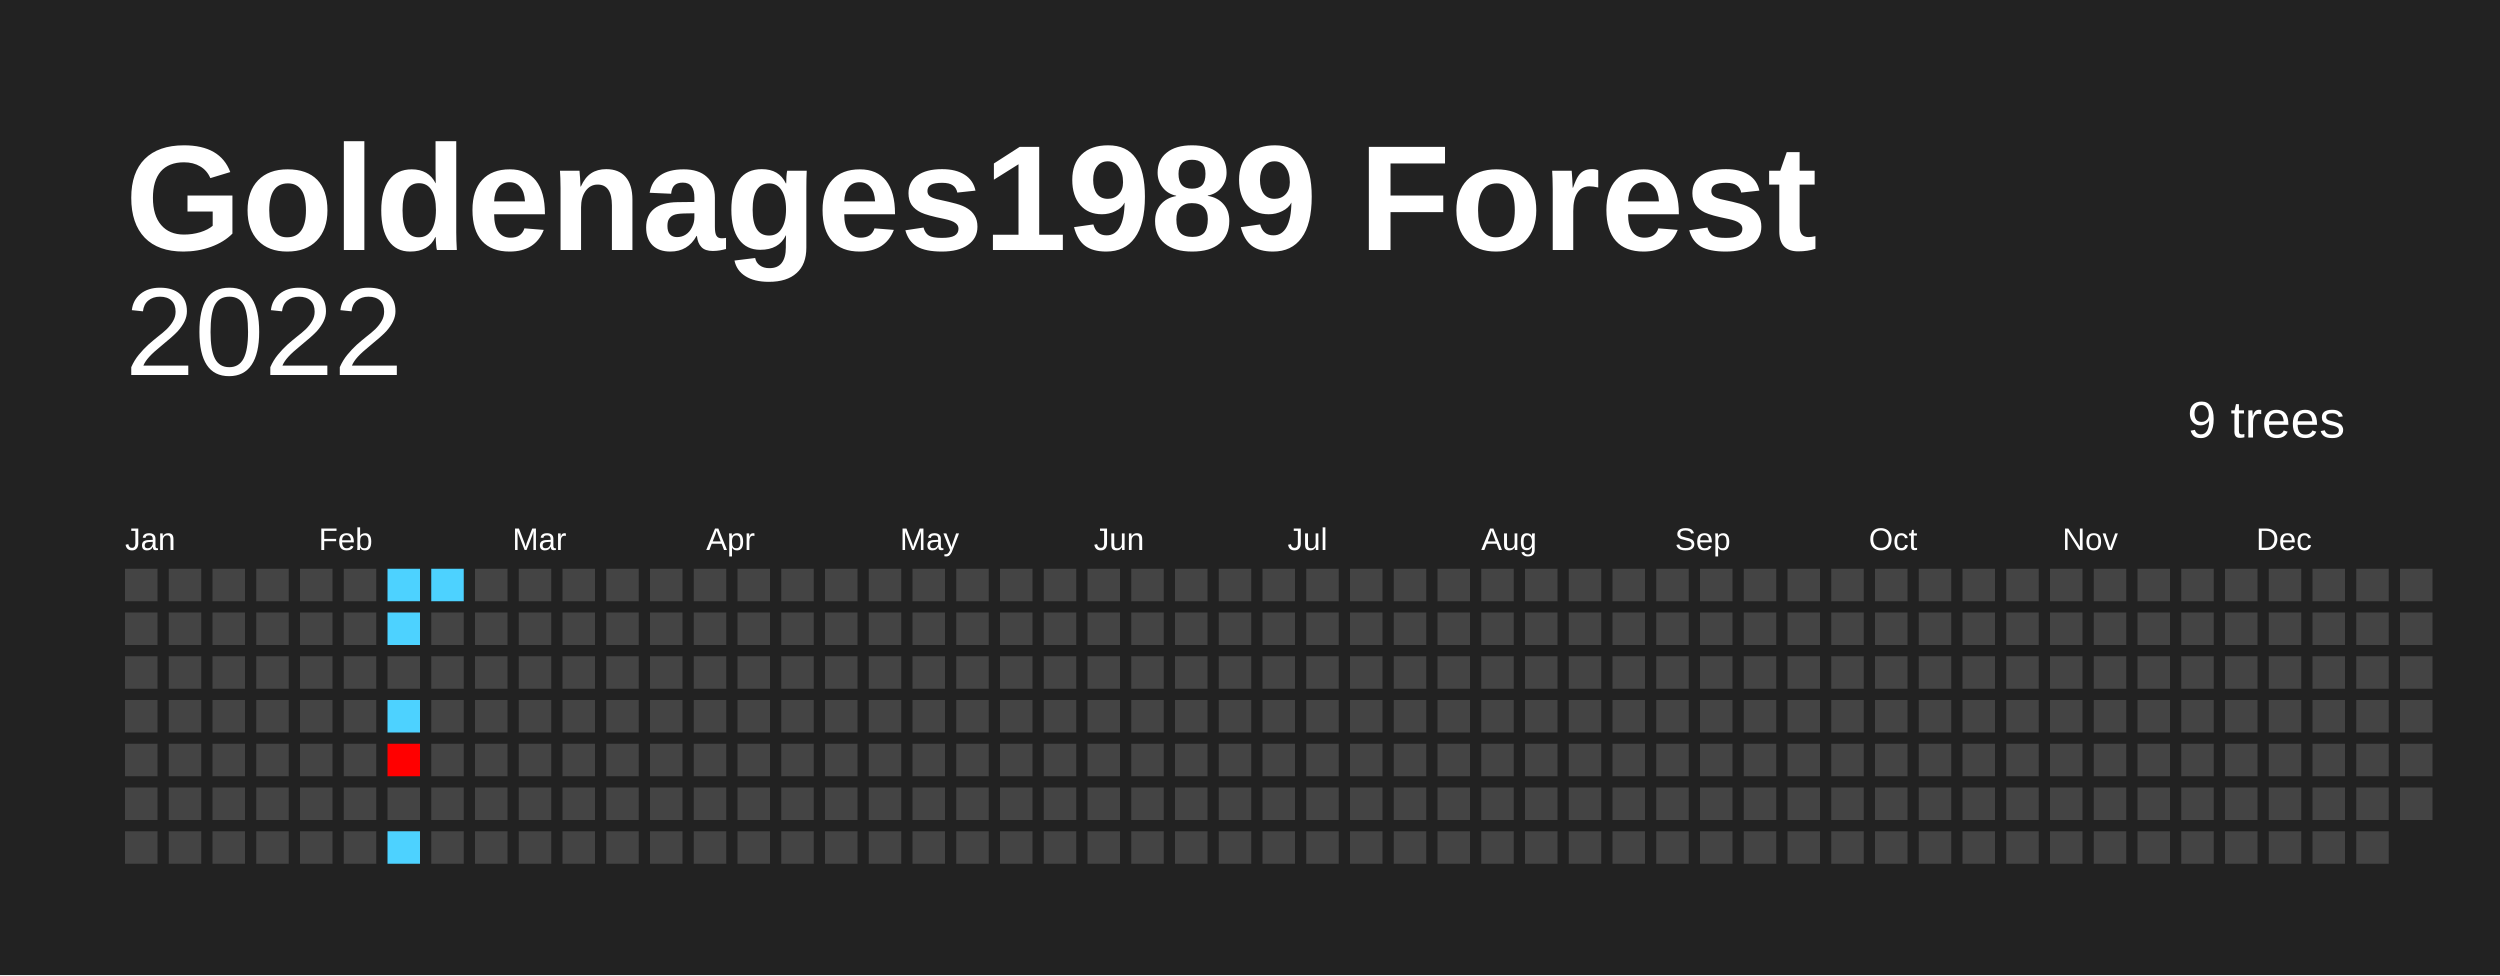
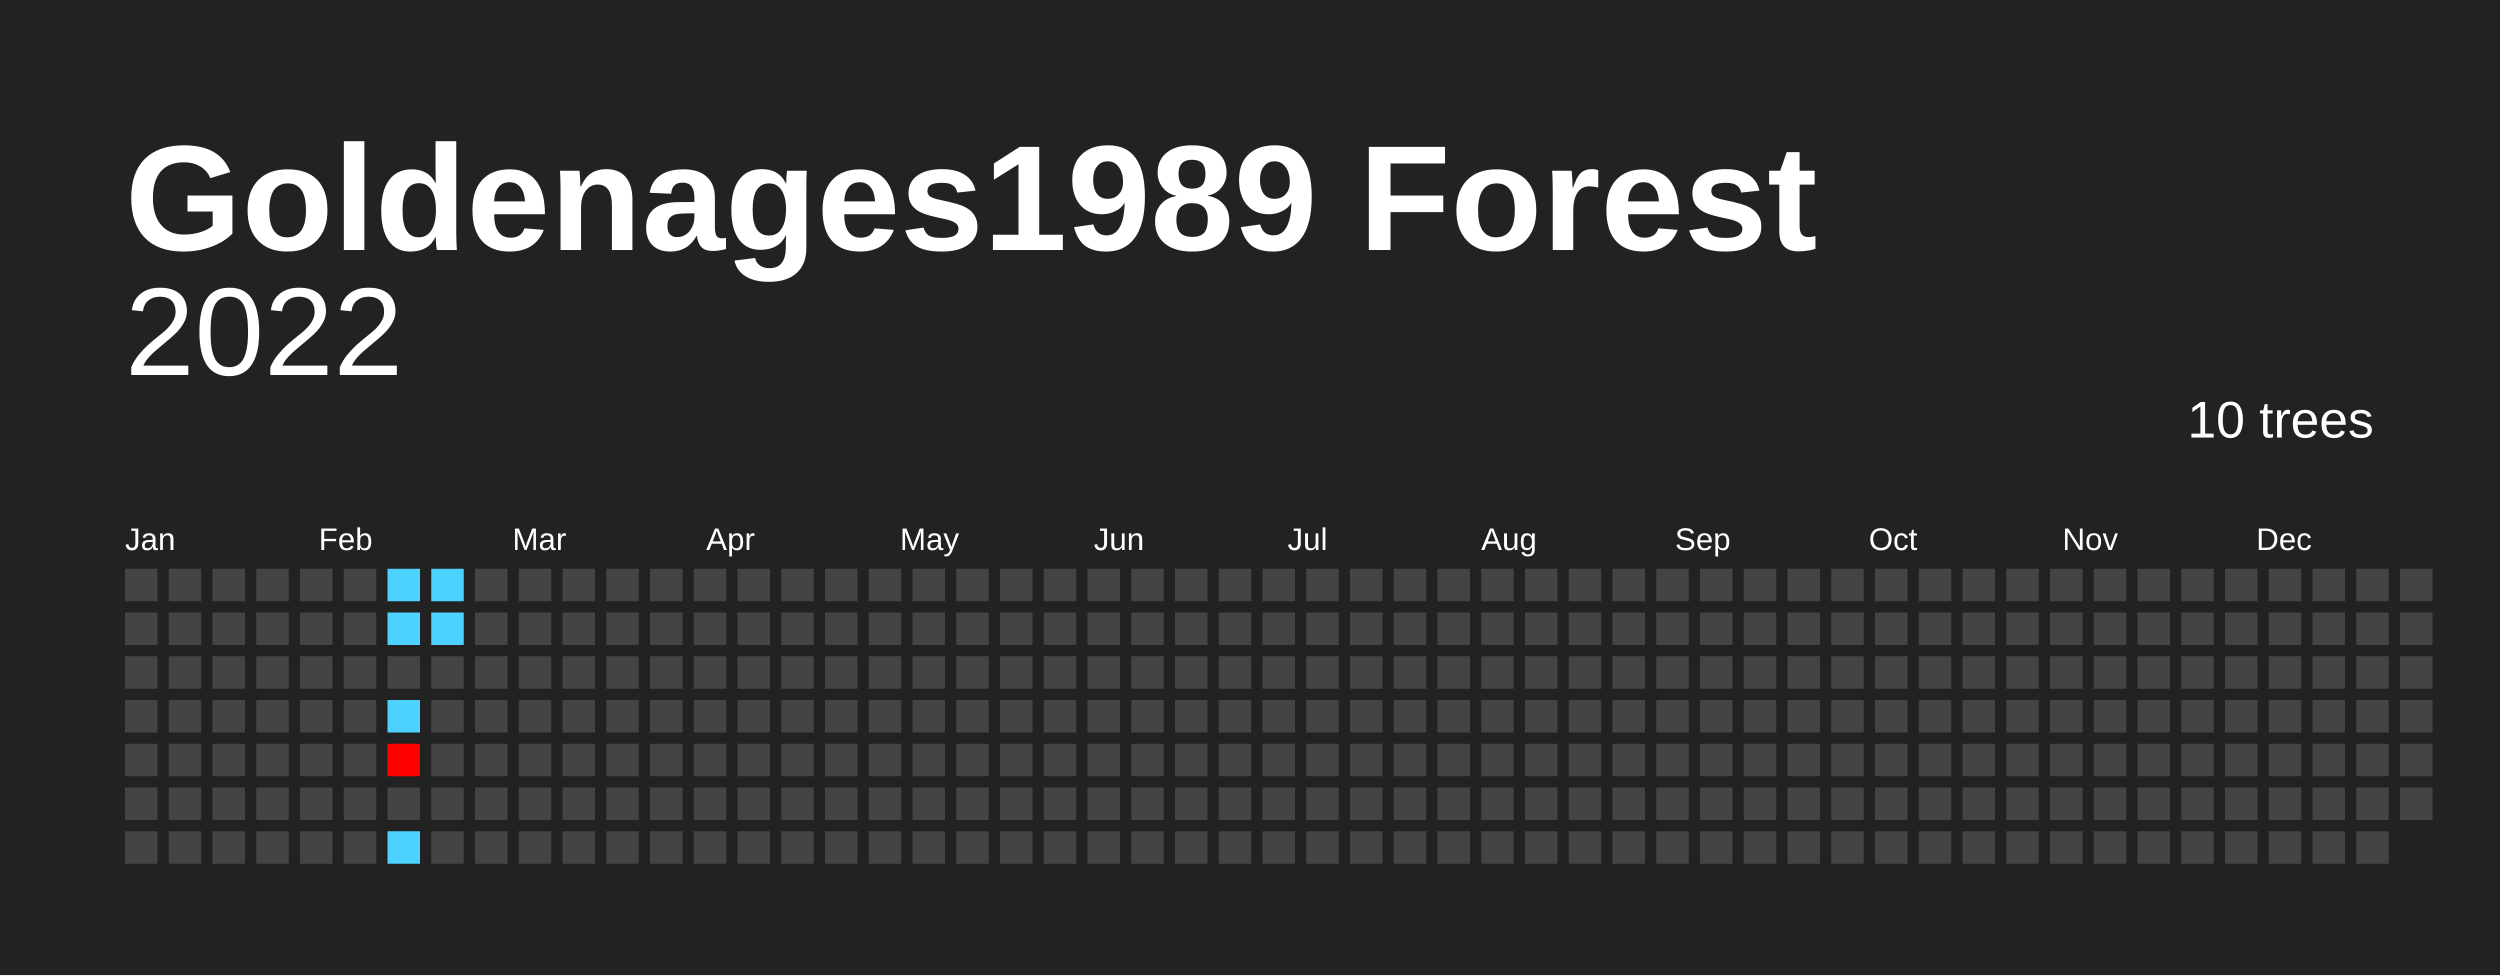
<svg xmlns="http://www.w3.org/2000/svg" baseProfile="full" height="78mm" version="1.1" viewBox="0,0,200,78" width="200mm">
  <defs />
  <rect fill="#222222" height="78" width="200" x="0" y="0" />
  <text fill="#FFFFFF" style="font-size:12px; font-family:Arial; font-weight:bold;" x="10" y="20">Goldenages1989 Forest</text>
  <text alignment-baseline="hanging" fill="#FFFFFF" style="font-size:10.0px; font-family:Arial;" x="10" y="30">2022</text>
-   <text alignment-baseline="hanging" fill="#FFFFFF" style="font-size:4.125px; font-family:Arial;" x="175" y="35">9 trees</text>
+   <text alignment-baseline="hanging" fill="#FFFFFF" style="font-size:4.125px; font-family:Arial;" x="175" y="35">10 trees</text>
  <text fill="#FFFFFF" style="font-size:2.5px; font-family:Arial" x="10.0" y="44">Jan</text>
  <text fill="#FFFFFF" style="font-size:2.5px; font-family:Arial" x="25.5" y="44">Feb</text>
  <text fill="#FFFFFF" style="font-size:2.5px; font-family:Arial" x="41.0" y="44">Mar</text>
  <text fill="#FFFFFF" style="font-size:2.5px; font-family:Arial" x="56.5" y="44">Apr</text>
  <text fill="#FFFFFF" style="font-size:2.5px; font-family:Arial" x="72.0" y="44">May</text>
  <text fill="#FFFFFF" style="font-size:2.5px; font-family:Arial" x="87.5" y="44">Jun</text>
  <text fill="#FFFFFF" style="font-size:2.5px; font-family:Arial" x="103.0" y="44">Jul</text>
  <text fill="#FFFFFF" style="font-size:2.5px; font-family:Arial" x="118.5" y="44">Aug</text>
  <text fill="#FFFFFF" style="font-size:2.5px; font-family:Arial" x="134.0" y="44">Sep</text>
  <text fill="#FFFFFF" style="font-size:2.5px; font-family:Arial" x="149.5" y="44">Oct</text>
  <text fill="#FFFFFF" style="font-size:2.5px; font-family:Arial" x="165.0" y="44">Nov</text>
  <text fill="#FFFFFF" style="font-size:2.5px; font-family:Arial" x="180.5" y="44">Dec</text>
  <rect fill="#444444" height="2.6" width="2.6" x="10.0" y="45.5" />
  <rect fill="#444444" height="2.6" width="2.6" x="10.0" y="49.0" />
  <rect fill="#444444" height="2.6" width="2.6" x="10.0" y="52.5" />
  <rect fill="#444444" height="2.6" width="2.6" x="10.0" y="56.0" />
  <rect fill="#444444" height="2.6" width="2.6" x="10.0" y="59.5" />
  <rect fill="#444444" height="2.6" width="2.6" x="10.0" y="63.0" />
  <rect fill="#444444" height="2.6" width="2.6" x="10.0" y="66.5" />
  <rect fill="#444444" height="2.6" width="2.6" x="13.5" y="45.5" />
  <rect fill="#444444" height="2.6" width="2.6" x="13.5" y="49.0" />
  <rect fill="#444444" height="2.6" width="2.6" x="13.5" y="52.5" />
  <rect fill="#444444" height="2.6" width="2.6" x="13.5" y="56.0" />
  <rect fill="#444444" height="2.6" width="2.6" x="13.5" y="59.5" />
  <rect fill="#444444" height="2.6" width="2.6" x="13.5" y="63.0" />
  <rect fill="#444444" height="2.6" width="2.6" x="13.5" y="66.5" />
  <rect fill="#444444" height="2.6" width="2.6" x="17.0" y="45.5" />
  <rect fill="#444444" height="2.6" width="2.6" x="17.0" y="49.0" />
  <rect fill="#444444" height="2.6" width="2.6" x="17.0" y="52.5" />
  <rect fill="#444444" height="2.6" width="2.6" x="17.0" y="56.0" />
  <rect fill="#444444" height="2.6" width="2.6" x="17.0" y="59.5" />
  <rect fill="#444444" height="2.6" width="2.6" x="17.0" y="63.0" />
  <rect fill="#444444" height="2.6" width="2.6" x="17.0" y="66.5" />
  <rect fill="#444444" height="2.6" width="2.6" x="20.5" y="45.5" />
  <rect fill="#444444" height="2.6" width="2.6" x="20.5" y="49.0" />
  <rect fill="#444444" height="2.6" width="2.6" x="20.5" y="52.5" />
  <rect fill="#444444" height="2.6" width="2.6" x="20.5" y="56.0" />
  <rect fill="#444444" height="2.6" width="2.6" x="20.5" y="59.5" />
  <rect fill="#444444" height="2.6" width="2.6" x="20.5" y="63.0" />
  <rect fill="#444444" height="2.6" width="2.6" x="20.5" y="66.5" />
  <rect fill="#444444" height="2.6" width="2.6" x="24.0" y="45.5" />
  <rect fill="#444444" height="2.6" width="2.6" x="24.0" y="49.0" />
  <rect fill="#444444" height="2.6" width="2.6" x="24.0" y="52.5" />
  <rect fill="#444444" height="2.6" width="2.6" x="24.0" y="56.0" />
  <rect fill="#444444" height="2.6" width="2.6" x="24.0" y="59.5" />
  <rect fill="#444444" height="2.6" width="2.6" x="24.0" y="63.0" />
  <rect fill="#444444" height="2.6" width="2.6" x="24.0" y="66.5" />
  <rect fill="#444444" height="2.6" width="2.6" x="27.5" y="45.5" />
  <rect fill="#444444" height="2.6" width="2.6" x="27.5" y="49.0" />
  <rect fill="#444444" height="2.6" width="2.6" x="27.5" y="52.5" />
  <rect fill="#444444" height="2.6" width="2.6" x="27.5" y="56.0" />
  <rect fill="#444444" height="2.6" width="2.6" x="27.5" y="59.5" />
  <rect fill="#444444" height="2.6" width="2.6" x="27.5" y="63.0" />
  <rect fill="#444444" height="2.6" width="2.6" x="27.5" y="66.5" />
  <rect fill="#4dd2ff" height="2.6" width="2.6" x="31.0" y="45.5" />
  <rect fill="#4dd2ff" height="2.6" width="2.6" x="31.0" y="49.0" />
  <rect fill="#444444" height="2.6" width="2.6" x="31.0" y="52.5" />
  <rect fill="#4dd2ff" height="2.6" width="2.6" x="31.0" y="56.0" />
  <rect fill="#ff0000" height="2.6" width="2.6" x="31.0" y="59.5" />
  <rect fill="#444444" height="2.6" width="2.6" x="31.0" y="63.0" />
  <rect fill="#4dd2ff" height="2.6" width="2.6" x="31.0" y="66.5" />
  <rect fill="#4dd2ff" height="2.6" width="2.6" x="34.5" y="45.5" />
-   <rect fill="#444444" height="2.6" width="2.6" x="34.5" y="49.0" />
+   <rect fill="#4dd2ff" height="2.6" width="2.6" x="34.5" y="49.0" />
  <rect fill="#444444" height="2.6" width="2.6" x="34.5" y="52.5" />
  <rect fill="#444444" height="2.6" width="2.6" x="34.5" y="56.0" />
  <rect fill="#444444" height="2.6" width="2.6" x="34.5" y="59.5" />
  <rect fill="#444444" height="2.6" width="2.6" x="34.5" y="63.0" />
  <rect fill="#444444" height="2.6" width="2.6" x="34.5" y="66.5" />
  <rect fill="#444444" height="2.6" width="2.6" x="38.0" y="45.5" />
  <rect fill="#444444" height="2.6" width="2.6" x="38.0" y="49.0" />
  <rect fill="#444444" height="2.6" width="2.6" x="38.0" y="52.5" />
  <rect fill="#444444" height="2.6" width="2.6" x="38.0" y="56.0" />
  <rect fill="#444444" height="2.6" width="2.6" x="38.0" y="59.5" />
  <rect fill="#444444" height="2.6" width="2.6" x="38.0" y="63.0" />
  <rect fill="#444444" height="2.6" width="2.6" x="38.0" y="66.5" />
  <rect fill="#444444" height="2.6" width="2.6" x="41.5" y="45.5" />
  <rect fill="#444444" height="2.6" width="2.6" x="41.5" y="49.0" />
  <rect fill="#444444" height="2.6" width="2.6" x="41.5" y="52.5" />
  <rect fill="#444444" height="2.6" width="2.6" x="41.5" y="56.0" />
  <rect fill="#444444" height="2.6" width="2.6" x="41.5" y="59.5" />
  <rect fill="#444444" height="2.6" width="2.6" x="41.5" y="63.0" />
  <rect fill="#444444" height="2.6" width="2.6" x="41.5" y="66.5" />
  <rect fill="#444444" height="2.6" width="2.6" x="45.0" y="45.5" />
  <rect fill="#444444" height="2.6" width="2.6" x="45.0" y="49.0" />
  <rect fill="#444444" height="2.6" width="2.6" x="45.0" y="52.5" />
  <rect fill="#444444" height="2.6" width="2.6" x="45.0" y="56.0" />
  <rect fill="#444444" height="2.6" width="2.6" x="45.0" y="59.5" />
  <rect fill="#444444" height="2.6" width="2.6" x="45.0" y="63.0" />
  <rect fill="#444444" height="2.6" width="2.6" x="45.0" y="66.5" />
  <rect fill="#444444" height="2.6" width="2.6" x="48.5" y="45.5" />
  <rect fill="#444444" height="2.6" width="2.6" x="48.5" y="49.0" />
  <rect fill="#444444" height="2.6" width="2.6" x="48.5" y="52.5" />
  <rect fill="#444444" height="2.6" width="2.6" x="48.5" y="56.0" />
  <rect fill="#444444" height="2.6" width="2.6" x="48.5" y="59.5" />
  <rect fill="#444444" height="2.6" width="2.6" x="48.5" y="63.0" />
  <rect fill="#444444" height="2.6" width="2.6" x="48.5" y="66.5" />
  <rect fill="#444444" height="2.6" width="2.6" x="52.0" y="45.5" />
  <rect fill="#444444" height="2.6" width="2.6" x="52.0" y="49.0" />
  <rect fill="#444444" height="2.6" width="2.6" x="52.0" y="52.5" />
  <rect fill="#444444" height="2.6" width="2.6" x="52.0" y="56.0" />
  <rect fill="#444444" height="2.6" width="2.6" x="52.0" y="59.5" />
  <rect fill="#444444" height="2.6" width="2.6" x="52.0" y="63.0" />
  <rect fill="#444444" height="2.6" width="2.6" x="52.0" y="66.5" />
  <rect fill="#444444" height="2.6" width="2.6" x="55.5" y="45.5" />
  <rect fill="#444444" height="2.6" width="2.6" x="55.5" y="49.0" />
  <rect fill="#444444" height="2.6" width="2.6" x="55.5" y="52.5" />
  <rect fill="#444444" height="2.6" width="2.6" x="55.5" y="56.0" />
  <rect fill="#444444" height="2.6" width="2.6" x="55.5" y="59.5" />
  <rect fill="#444444" height="2.6" width="2.6" x="55.5" y="63.0" />
  <rect fill="#444444" height="2.6" width="2.6" x="55.5" y="66.5" />
  <rect fill="#444444" height="2.6" width="2.6" x="59.0" y="45.5" />
  <rect fill="#444444" height="2.6" width="2.6" x="59.0" y="49.0" />
  <rect fill="#444444" height="2.6" width="2.6" x="59.0" y="52.5" />
  <rect fill="#444444" height="2.6" width="2.6" x="59.0" y="56.0" />
  <rect fill="#444444" height="2.6" width="2.6" x="59.0" y="59.5" />
  <rect fill="#444444" height="2.6" width="2.6" x="59.0" y="63.0" />
  <rect fill="#444444" height="2.6" width="2.6" x="59.0" y="66.5" />
  <rect fill="#444444" height="2.6" width="2.6" x="62.5" y="45.5" />
  <rect fill="#444444" height="2.6" width="2.6" x="62.5" y="49.0" />
  <rect fill="#444444" height="2.6" width="2.6" x="62.5" y="52.5" />
  <rect fill="#444444" height="2.6" width="2.6" x="62.5" y="56.0" />
  <rect fill="#444444" height="2.6" width="2.6" x="62.5" y="59.5" />
  <rect fill="#444444" height="2.6" width="2.6" x="62.5" y="63.0" />
  <rect fill="#444444" height="2.6" width="2.6" x="62.5" y="66.5" />
  <rect fill="#444444" height="2.6" width="2.6" x="66.0" y="45.5" />
  <rect fill="#444444" height="2.6" width="2.6" x="66.0" y="49.0" />
  <rect fill="#444444" height="2.6" width="2.6" x="66.0" y="52.5" />
  <rect fill="#444444" height="2.6" width="2.6" x="66.0" y="56.0" />
  <rect fill="#444444" height="2.6" width="2.6" x="66.0" y="59.5" />
  <rect fill="#444444" height="2.6" width="2.6" x="66.0" y="63.0" />
  <rect fill="#444444" height="2.6" width="2.6" x="66.0" y="66.5" />
  <rect fill="#444444" height="2.6" width="2.6" x="69.5" y="45.5" />
  <rect fill="#444444" height="2.6" width="2.6" x="69.5" y="49.0" />
  <rect fill="#444444" height="2.6" width="2.6" x="69.5" y="52.5" />
  <rect fill="#444444" height="2.6" width="2.6" x="69.5" y="56.0" />
  <rect fill="#444444" height="2.6" width="2.6" x="69.5" y="59.5" />
  <rect fill="#444444" height="2.6" width="2.6" x="69.5" y="63.0" />
  <rect fill="#444444" height="2.6" width="2.6" x="69.5" y="66.5" />
  <rect fill="#444444" height="2.6" width="2.6" x="73.0" y="45.5" />
  <rect fill="#444444" height="2.6" width="2.6" x="73.0" y="49.0" />
  <rect fill="#444444" height="2.6" width="2.6" x="73.0" y="52.5" />
  <rect fill="#444444" height="2.6" width="2.6" x="73.0" y="56.0" />
  <rect fill="#444444" height="2.6" width="2.6" x="73.0" y="59.5" />
  <rect fill="#444444" height="2.6" width="2.6" x="73.0" y="63.0" />
  <rect fill="#444444" height="2.6" width="2.6" x="73.0" y="66.5" />
  <rect fill="#444444" height="2.6" width="2.6" x="76.5" y="45.5" />
  <rect fill="#444444" height="2.6" width="2.6" x="76.5" y="49.0" />
  <rect fill="#444444" height="2.6" width="2.6" x="76.5" y="52.5" />
  <rect fill="#444444" height="2.6" width="2.6" x="76.5" y="56.0" />
  <rect fill="#444444" height="2.6" width="2.6" x="76.5" y="59.5" />
  <rect fill="#444444" height="2.6" width="2.6" x="76.5" y="63.0" />
  <rect fill="#444444" height="2.6" width="2.6" x="76.5" y="66.5" />
  <rect fill="#444444" height="2.6" width="2.6" x="80.0" y="45.5" />
  <rect fill="#444444" height="2.6" width="2.6" x="80.0" y="49.0" />
  <rect fill="#444444" height="2.6" width="2.6" x="80.0" y="52.5" />
  <rect fill="#444444" height="2.6" width="2.6" x="80.0" y="56.0" />
  <rect fill="#444444" height="2.6" width="2.6" x="80.0" y="59.5" />
  <rect fill="#444444" height="2.6" width="2.6" x="80.0" y="63.0" />
  <rect fill="#444444" height="2.6" width="2.6" x="80.0" y="66.5" />
  <rect fill="#444444" height="2.6" width="2.6" x="83.5" y="45.5" />
  <rect fill="#444444" height="2.6" width="2.6" x="83.5" y="49.0" />
  <rect fill="#444444" height="2.6" width="2.6" x="83.5" y="52.5" />
  <rect fill="#444444" height="2.6" width="2.6" x="83.5" y="56.0" />
  <rect fill="#444444" height="2.6" width="2.6" x="83.5" y="59.5" />
  <rect fill="#444444" height="2.6" width="2.6" x="83.5" y="63.0" />
  <rect fill="#444444" height="2.6" width="2.6" x="83.5" y="66.5" />
  <rect fill="#444444" height="2.6" width="2.6" x="87.0" y="45.5" />
  <rect fill="#444444" height="2.6" width="2.6" x="87.0" y="49.0" />
  <rect fill="#444444" height="2.6" width="2.6" x="87.0" y="52.5" />
  <rect fill="#444444" height="2.6" width="2.6" x="87.0" y="56.0" />
  <rect fill="#444444" height="2.6" width="2.6" x="87.0" y="59.5" />
  <rect fill="#444444" height="2.6" width="2.6" x="87.0" y="63.0" />
  <rect fill="#444444" height="2.6" width="2.6" x="87.0" y="66.5" />
  <rect fill="#444444" height="2.6" width="2.6" x="90.5" y="45.5" />
  <rect fill="#444444" height="2.6" width="2.6" x="90.5" y="49.0" />
  <rect fill="#444444" height="2.6" width="2.6" x="90.5" y="52.5" />
  <rect fill="#444444" height="2.6" width="2.6" x="90.5" y="56.0" />
  <rect fill="#444444" height="2.6" width="2.6" x="90.5" y="59.5" />
  <rect fill="#444444" height="2.6" width="2.6" x="90.5" y="63.0" />
  <rect fill="#444444" height="2.6" width="2.6" x="90.5" y="66.5" />
  <rect fill="#444444" height="2.6" width="2.6" x="94.0" y="45.5" />
  <rect fill="#444444" height="2.6" width="2.6" x="94.0" y="49.0" />
  <rect fill="#444444" height="2.6" width="2.6" x="94.0" y="52.5" />
  <rect fill="#444444" height="2.6" width="2.6" x="94.0" y="56.0" />
  <rect fill="#444444" height="2.6" width="2.6" x="94.0" y="59.5" />
  <rect fill="#444444" height="2.6" width="2.6" x="94.0" y="63.0" />
  <rect fill="#444444" height="2.6" width="2.6" x="94.0" y="66.5" />
  <rect fill="#444444" height="2.6" width="2.6" x="97.5" y="45.5" />
  <rect fill="#444444" height="2.6" width="2.6" x="97.5" y="49.0" />
  <rect fill="#444444" height="2.6" width="2.6" x="97.5" y="52.5" />
  <rect fill="#444444" height="2.6" width="2.6" x="97.5" y="56.0" />
  <rect fill="#444444" height="2.6" width="2.6" x="97.5" y="59.5" />
  <rect fill="#444444" height="2.6" width="2.6" x="97.5" y="63.0" />
  <rect fill="#444444" height="2.6" width="2.6" x="97.5" y="66.5" />
  <rect fill="#444444" height="2.6" width="2.6" x="101.0" y="45.5" />
  <rect fill="#444444" height="2.6" width="2.6" x="101.0" y="49.0" />
  <rect fill="#444444" height="2.6" width="2.6" x="101.0" y="52.5" />
  <rect fill="#444444" height="2.6" width="2.6" x="101.0" y="56.0" />
  <rect fill="#444444" height="2.6" width="2.6" x="101.0" y="59.5" />
  <rect fill="#444444" height="2.6" width="2.6" x="101.0" y="63.0" />
  <rect fill="#444444" height="2.6" width="2.6" x="101.0" y="66.5" />
  <rect fill="#444444" height="2.6" width="2.6" x="104.5" y="45.5" />
  <rect fill="#444444" height="2.6" width="2.6" x="104.5" y="49.0" />
  <rect fill="#444444" height="2.6" width="2.6" x="104.5" y="52.5" />
  <rect fill="#444444" height="2.6" width="2.6" x="104.5" y="56.0" />
  <rect fill="#444444" height="2.6" width="2.6" x="104.5" y="59.5" />
  <rect fill="#444444" height="2.6" width="2.6" x="104.5" y="63.0" />
  <rect fill="#444444" height="2.6" width="2.6" x="104.5" y="66.5" />
  <rect fill="#444444" height="2.6" width="2.6" x="108.0" y="45.5" />
  <rect fill="#444444" height="2.6" width="2.6" x="108.0" y="49.0" />
  <rect fill="#444444" height="2.6" width="2.6" x="108.0" y="52.5" />
  <rect fill="#444444" height="2.6" width="2.6" x="108.0" y="56.0" />
  <rect fill="#444444" height="2.6" width="2.6" x="108.0" y="59.5" />
  <rect fill="#444444" height="2.6" width="2.6" x="108.0" y="63.0" />
  <rect fill="#444444" height="2.6" width="2.6" x="108.0" y="66.5" />
  <rect fill="#444444" height="2.6" width="2.6" x="111.5" y="45.5" />
  <rect fill="#444444" height="2.6" width="2.6" x="111.5" y="49.0" />
  <rect fill="#444444" height="2.6" width="2.6" x="111.5" y="52.5" />
  <rect fill="#444444" height="2.6" width="2.6" x="111.5" y="56.0" />
  <rect fill="#444444" height="2.6" width="2.6" x="111.5" y="59.5" />
  <rect fill="#444444" height="2.6" width="2.6" x="111.5" y="63.0" />
  <rect fill="#444444" height="2.6" width="2.6" x="111.5" y="66.5" />
  <rect fill="#444444" height="2.6" width="2.6" x="115.0" y="45.5" />
  <rect fill="#444444" height="2.6" width="2.6" x="115.0" y="49.0" />
  <rect fill="#444444" height="2.6" width="2.6" x="115.0" y="52.5" />
  <rect fill="#444444" height="2.6" width="2.6" x="115.0" y="56.0" />
  <rect fill="#444444" height="2.6" width="2.6" x="115.0" y="59.5" />
  <rect fill="#444444" height="2.6" width="2.6" x="115.0" y="63.0" />
  <rect fill="#444444" height="2.6" width="2.6" x="115.0" y="66.5" />
  <rect fill="#444444" height="2.6" width="2.6" x="118.5" y="45.5" />
  <rect fill="#444444" height="2.6" width="2.6" x="118.5" y="49.0" />
  <rect fill="#444444" height="2.6" width="2.6" x="118.5" y="52.5" />
  <rect fill="#444444" height="2.6" width="2.6" x="118.5" y="56.0" />
  <rect fill="#444444" height="2.6" width="2.6" x="118.5" y="59.5" />
  <rect fill="#444444" height="2.6" width="2.6" x="118.5" y="63.0" />
  <rect fill="#444444" height="2.6" width="2.6" x="118.5" y="66.5" />
  <rect fill="#444444" height="2.6" width="2.6" x="122.0" y="45.5" />
  <rect fill="#444444" height="2.6" width="2.6" x="122.0" y="49.0" />
  <rect fill="#444444" height="2.6" width="2.6" x="122.0" y="52.5" />
  <rect fill="#444444" height="2.6" width="2.6" x="122.0" y="56.0" />
  <rect fill="#444444" height="2.6" width="2.6" x="122.0" y="59.5" />
  <rect fill="#444444" height="2.6" width="2.6" x="122.0" y="63.0" />
  <rect fill="#444444" height="2.6" width="2.6" x="122.0" y="66.5" />
  <rect fill="#444444" height="2.6" width="2.6" x="125.5" y="45.5" />
  <rect fill="#444444" height="2.6" width="2.6" x="125.5" y="49.0" />
  <rect fill="#444444" height="2.6" width="2.6" x="125.5" y="52.5" />
  <rect fill="#444444" height="2.6" width="2.6" x="125.5" y="56.0" />
  <rect fill="#444444" height="2.6" width="2.6" x="125.5" y="59.5" />
  <rect fill="#444444" height="2.6" width="2.6" x="125.5" y="63.0" />
  <rect fill="#444444" height="2.6" width="2.6" x="125.5" y="66.5" />
  <rect fill="#444444" height="2.6" width="2.6" x="129.0" y="45.5" />
  <rect fill="#444444" height="2.6" width="2.6" x="129.0" y="49.0" />
  <rect fill="#444444" height="2.6" width="2.6" x="129.0" y="52.5" />
  <rect fill="#444444" height="2.6" width="2.6" x="129.0" y="56.0" />
  <rect fill="#444444" height="2.6" width="2.6" x="129.0" y="59.5" />
  <rect fill="#444444" height="2.6" width="2.6" x="129.0" y="63.0" />
  <rect fill="#444444" height="2.6" width="2.6" x="129.0" y="66.5" />
  <rect fill="#444444" height="2.6" width="2.6" x="132.5" y="45.5" />
  <rect fill="#444444" height="2.6" width="2.6" x="132.5" y="49.0" />
  <rect fill="#444444" height="2.6" width="2.6" x="132.5" y="52.5" />
  <rect fill="#444444" height="2.6" width="2.6" x="132.5" y="56.0" />
  <rect fill="#444444" height="2.6" width="2.6" x="132.5" y="59.5" />
  <rect fill="#444444" height="2.6" width="2.6" x="132.5" y="63.0" />
  <rect fill="#444444" height="2.6" width="2.6" x="132.5" y="66.5" />
  <rect fill="#444444" height="2.6" width="2.6" x="136.0" y="45.5" />
  <rect fill="#444444" height="2.6" width="2.6" x="136.0" y="49.0" />
  <rect fill="#444444" height="2.6" width="2.6" x="136.0" y="52.5" />
  <rect fill="#444444" height="2.6" width="2.6" x="136.0" y="56.0" />
  <rect fill="#444444" height="2.6" width="2.6" x="136.0" y="59.5" />
  <rect fill="#444444" height="2.6" width="2.6" x="136.0" y="63.0" />
  <rect fill="#444444" height="2.6" width="2.6" x="136.0" y="66.5" />
  <rect fill="#444444" height="2.6" width="2.6" x="139.5" y="45.5" />
  <rect fill="#444444" height="2.6" width="2.6" x="139.5" y="49.0" />
  <rect fill="#444444" height="2.6" width="2.6" x="139.5" y="52.5" />
  <rect fill="#444444" height="2.6" width="2.6" x="139.5" y="56.0" />
  <rect fill="#444444" height="2.6" width="2.6" x="139.5" y="59.5" />
  <rect fill="#444444" height="2.6" width="2.6" x="139.5" y="63.0" />
  <rect fill="#444444" height="2.6" width="2.6" x="139.5" y="66.5" />
  <rect fill="#444444" height="2.6" width="2.6" x="143.0" y="45.5" />
  <rect fill="#444444" height="2.6" width="2.6" x="143.0" y="49.0" />
  <rect fill="#444444" height="2.6" width="2.6" x="143.0" y="52.5" />
  <rect fill="#444444" height="2.6" width="2.6" x="143.0" y="56.0" />
  <rect fill="#444444" height="2.6" width="2.6" x="143.0" y="59.5" />
  <rect fill="#444444" height="2.6" width="2.6" x="143.0" y="63.0" />
  <rect fill="#444444" height="2.6" width="2.6" x="143.0" y="66.5" />
  <rect fill="#444444" height="2.6" width="2.6" x="146.5" y="45.5" />
  <rect fill="#444444" height="2.6" width="2.6" x="146.5" y="49.0" />
  <rect fill="#444444" height="2.6" width="2.6" x="146.5" y="52.5" />
  <rect fill="#444444" height="2.6" width="2.6" x="146.5" y="56.0" />
  <rect fill="#444444" height="2.6" width="2.6" x="146.5" y="59.5" />
  <rect fill="#444444" height="2.6" width="2.6" x="146.5" y="63.0" />
  <rect fill="#444444" height="2.6" width="2.6" x="146.5" y="66.5" />
  <rect fill="#444444" height="2.6" width="2.6" x="150.0" y="45.5" />
  <rect fill="#444444" height="2.6" width="2.6" x="150.0" y="49.0" />
  <rect fill="#444444" height="2.6" width="2.6" x="150.0" y="52.5" />
  <rect fill="#444444" height="2.6" width="2.6" x="150.0" y="56.0" />
  <rect fill="#444444" height="2.6" width="2.6" x="150.0" y="59.5" />
  <rect fill="#444444" height="2.6" width="2.6" x="150.0" y="63.0" />
  <rect fill="#444444" height="2.6" width="2.6" x="150.0" y="66.5" />
  <rect fill="#444444" height="2.6" width="2.6" x="153.5" y="45.5" />
  <rect fill="#444444" height="2.6" width="2.6" x="153.5" y="49.0" />
  <rect fill="#444444" height="2.6" width="2.6" x="153.5" y="52.5" />
  <rect fill="#444444" height="2.6" width="2.6" x="153.5" y="56.0" />
  <rect fill="#444444" height="2.6" width="2.6" x="153.5" y="59.5" />
  <rect fill="#444444" height="2.6" width="2.6" x="153.5" y="63.0" />
  <rect fill="#444444" height="2.6" width="2.6" x="153.5" y="66.5" />
  <rect fill="#444444" height="2.6" width="2.6" x="157.0" y="45.5" />
  <rect fill="#444444" height="2.6" width="2.6" x="157.0" y="49.0" />
  <rect fill="#444444" height="2.6" width="2.6" x="157.0" y="52.5" />
  <rect fill="#444444" height="2.6" width="2.6" x="157.0" y="56.0" />
  <rect fill="#444444" height="2.6" width="2.6" x="157.0" y="59.5" />
  <rect fill="#444444" height="2.6" width="2.6" x="157.0" y="63.0" />
  <rect fill="#444444" height="2.6" width="2.6" x="157.0" y="66.5" />
  <rect fill="#444444" height="2.6" width="2.6" x="160.5" y="45.5" />
  <rect fill="#444444" height="2.6" width="2.6" x="160.5" y="49.0" />
  <rect fill="#444444" height="2.6" width="2.6" x="160.5" y="52.5" />
  <rect fill="#444444" height="2.6" width="2.6" x="160.5" y="56.0" />
  <rect fill="#444444" height="2.6" width="2.6" x="160.5" y="59.5" />
  <rect fill="#444444" height="2.6" width="2.6" x="160.5" y="63.0" />
  <rect fill="#444444" height="2.6" width="2.6" x="160.5" y="66.5" />
  <rect fill="#444444" height="2.6" width="2.6" x="164.0" y="45.5" />
  <rect fill="#444444" height="2.6" width="2.6" x="164.0" y="49.0" />
  <rect fill="#444444" height="2.6" width="2.6" x="164.0" y="52.5" />
  <rect fill="#444444" height="2.6" width="2.6" x="164.0" y="56.0" />
  <rect fill="#444444" height="2.6" width="2.6" x="164.0" y="59.5" />
  <rect fill="#444444" height="2.6" width="2.6" x="164.0" y="63.0" />
  <rect fill="#444444" height="2.6" width="2.6" x="164.0" y="66.5" />
  <rect fill="#444444" height="2.6" width="2.6" x="167.5" y="45.5" />
  <rect fill="#444444" height="2.6" width="2.6" x="167.5" y="49.0" />
  <rect fill="#444444" height="2.6" width="2.6" x="167.5" y="52.5" />
  <rect fill="#444444" height="2.6" width="2.6" x="167.5" y="56.0" />
  <rect fill="#444444" height="2.6" width="2.6" x="167.5" y="59.5" />
  <rect fill="#444444" height="2.6" width="2.6" x="167.5" y="63.0" />
  <rect fill="#444444" height="2.6" width="2.6" x="167.5" y="66.5" />
  <rect fill="#444444" height="2.6" width="2.6" x="171.0" y="45.5" />
  <rect fill="#444444" height="2.6" width="2.6" x="171.0" y="49.0" />
  <rect fill="#444444" height="2.6" width="2.6" x="171.0" y="52.5" />
  <rect fill="#444444" height="2.6" width="2.6" x="171.0" y="56.0" />
  <rect fill="#444444" height="2.6" width="2.6" x="171.0" y="59.5" />
  <rect fill="#444444" height="2.6" width="2.6" x="171.0" y="63.0" />
  <rect fill="#444444" height="2.6" width="2.6" x="171.0" y="66.5" />
  <rect fill="#444444" height="2.6" width="2.6" x="174.5" y="45.5" />
  <rect fill="#444444" height="2.6" width="2.6" x="174.5" y="49.0" />
  <rect fill="#444444" height="2.6" width="2.6" x="174.5" y="52.5" />
  <rect fill="#444444" height="2.6" width="2.6" x="174.5" y="56.0" />
  <rect fill="#444444" height="2.6" width="2.6" x="174.5" y="59.5" />
  <rect fill="#444444" height="2.6" width="2.6" x="174.5" y="63.0" />
  <rect fill="#444444" height="2.6" width="2.6" x="174.5" y="66.5" />
  <rect fill="#444444" height="2.6" width="2.6" x="178.0" y="45.5" />
  <rect fill="#444444" height="2.6" width="2.6" x="178.0" y="49.0" />
  <rect fill="#444444" height="2.6" width="2.6" x="178.0" y="52.5" />
  <rect fill="#444444" height="2.6" width="2.6" x="178.0" y="56.0" />
  <rect fill="#444444" height="2.6" width="2.6" x="178.0" y="59.5" />
  <rect fill="#444444" height="2.6" width="2.6" x="178.0" y="63.0" />
  <rect fill="#444444" height="2.6" width="2.6" x="178.0" y="66.5" />
  <rect fill="#444444" height="2.6" width="2.6" x="181.5" y="45.5" />
  <rect fill="#444444" height="2.6" width="2.6" x="181.5" y="49.0" />
  <rect fill="#444444" height="2.6" width="2.6" x="181.5" y="52.5" />
  <rect fill="#444444" height="2.6" width="2.6" x="181.5" y="56.0" />
  <rect fill="#444444" height="2.6" width="2.6" x="181.5" y="59.5" />
  <rect fill="#444444" height="2.6" width="2.6" x="181.5" y="63.0" />
  <rect fill="#444444" height="2.6" width="2.6" x="181.5" y="66.5" />
  <rect fill="#444444" height="2.6" width="2.6" x="185.0" y="45.5" />
  <rect fill="#444444" height="2.6" width="2.6" x="185.0" y="49.0" />
  <rect fill="#444444" height="2.6" width="2.6" x="185.0" y="52.5" />
  <rect fill="#444444" height="2.6" width="2.6" x="185.0" y="56.0" />
  <rect fill="#444444" height="2.6" width="2.6" x="185.0" y="59.5" />
  <rect fill="#444444" height="2.6" width="2.6" x="185.0" y="63.0" />
  <rect fill="#444444" height="2.6" width="2.6" x="185.0" y="66.5" />
  <rect fill="#444444" height="2.6" width="2.6" x="188.5" y="45.5" />
  <rect fill="#444444" height="2.6" width="2.6" x="188.5" y="49.0" />
  <rect fill="#444444" height="2.6" width="2.6" x="188.5" y="52.5" />
  <rect fill="#444444" height="2.6" width="2.6" x="188.5" y="56.0" />
  <rect fill="#444444" height="2.6" width="2.6" x="188.5" y="59.5" />
  <rect fill="#444444" height="2.6" width="2.6" x="188.5" y="63.0" />
  <rect fill="#444444" height="2.6" width="2.6" x="188.5" y="66.5" />
  <rect fill="#444444" height="2.6" width="2.6" x="192.0" y="45.5" />
  <rect fill="#444444" height="2.6" width="2.6" x="192.0" y="49.0" />
  <rect fill="#444444" height="2.6" width="2.6" x="192.0" y="52.5" />
  <rect fill="#444444" height="2.6" width="2.6" x="192.0" y="56.0" />
  <rect fill="#444444" height="2.6" width="2.6" x="192.0" y="59.5" />
  <rect fill="#444444" height="2.6" width="2.6" x="192.0" y="63.0" />
</svg>
